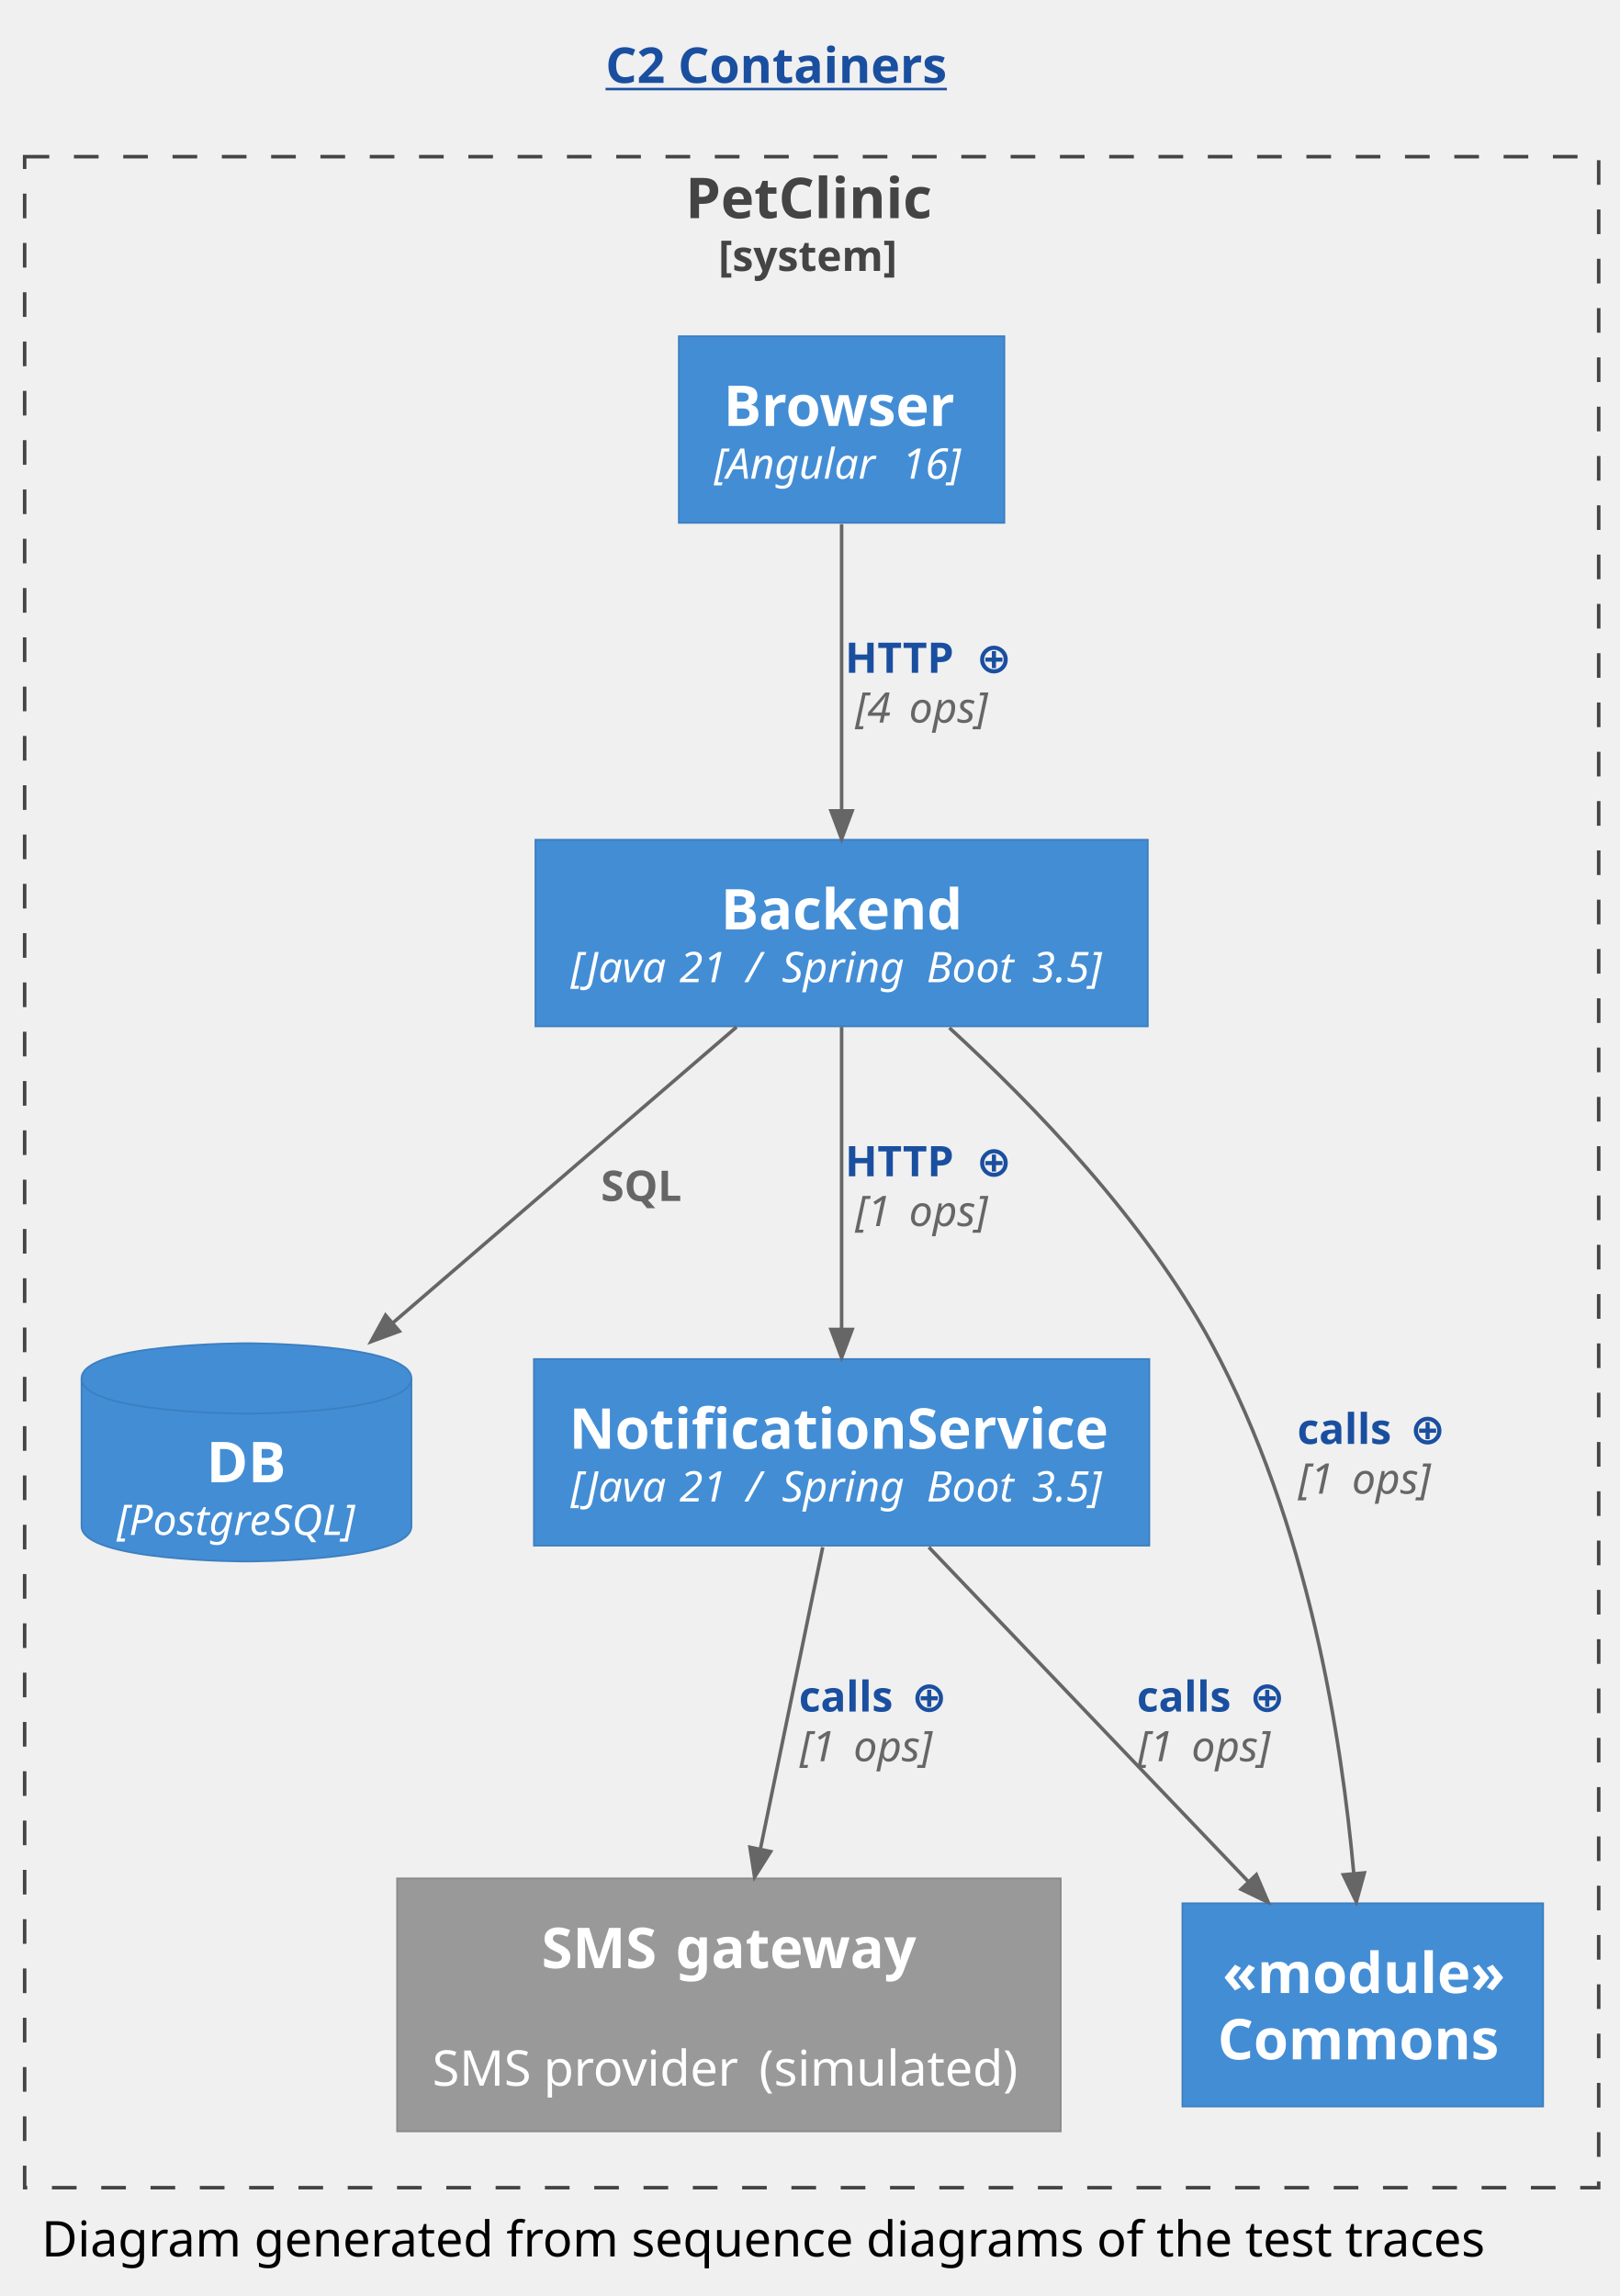
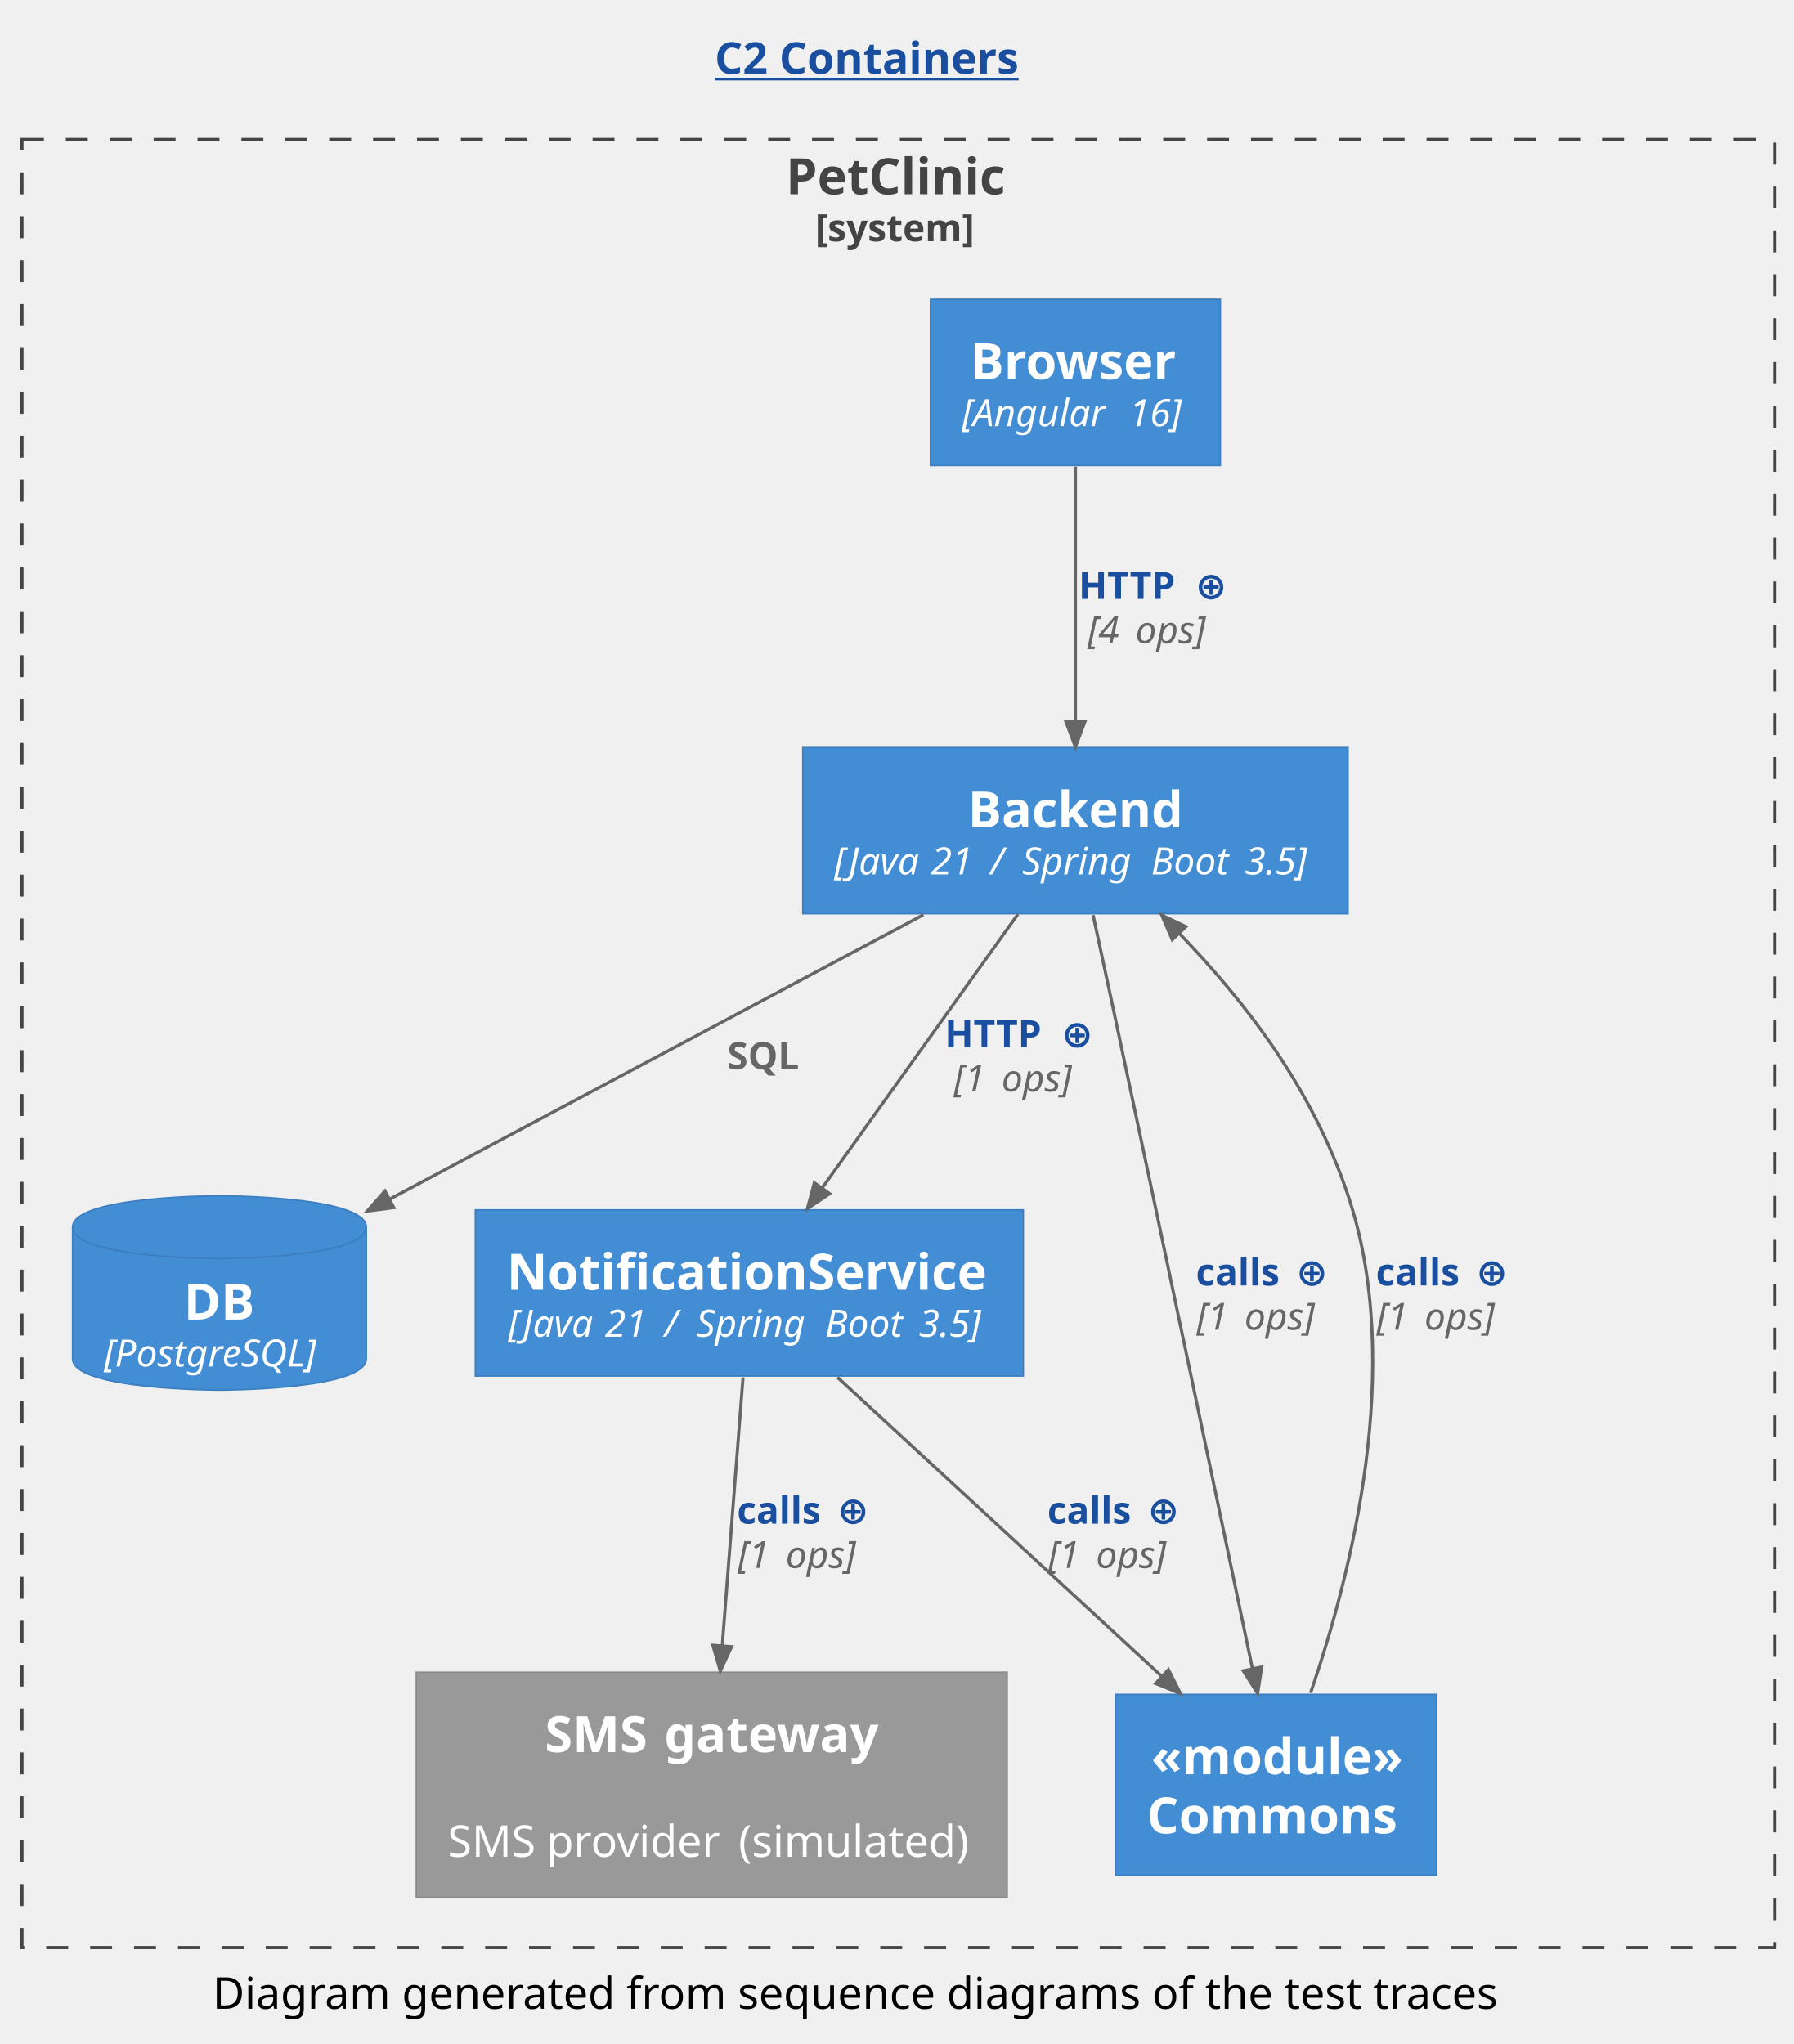
- <svg xmlns="http://www.w3.org/2000/svg" xmlns:xlink="http://www.w3.org/1999/xlink" contentStyleType="text/css" data-diagram-type="DESCRIPTION" height="652px" preserveAspectRatio="none" style="width:460px;height:652px;background:#FFFFFF;" version="1.1" viewBox="0 0 460 652" width="460px" zoomAndPan="magnify">
+ <svg xmlns="http://www.w3.org/2000/svg" xmlns:xlink="http://www.w3.org/1999/xlink" contentStyleType="text/css" data-diagram-type="DESCRIPTION" height="652px" preserveAspectRatio="none" style="width:572px;height:652px;background:#FFFFFF;" version="1.1" viewBox="0 0 572 652" width="572px" zoomAndPan="magnify">
  <defs />
  <g>
    <g class="title" data-source-line="6">
      <a href="https://c4model.com/diagrams/container" target="_blank" rel="noopener noreferrer" title="What is a C2 diagram?" xlink:actuate="onRequest" xlink:href="https://c4model.com/diagrams/container" xlink:show="new" xlink:title="What is a C2 diagram?" xlink:type="simple">
-         <text fill="#1A4FA0" font-family="sans-serif" font-size="14" font-weight="bold" lengthAdjust="spacing" text-decoration="underline" textLength="102.067" x="171.966" y="23.535">C2 Containers</text>
+         <text fill="#1A4FA0" font-family="sans-serif" font-size="14" font-weight="bold" lengthAdjust="spacing" text-decoration="underline" textLength="102.067" x="227.966" y="23.535">C2 Containers</text>
      </a>
    </g>
    <g class="cluster" data-qualified-name="c2_system" data-source-line="1666" id="ent0002">
-       <rect fill="none" height="576.75" style="stroke:#444444;stroke-width:1;stroke-dasharray:7,7;" width="447" x="7" y="44.488" />
-       <text fill="#444444" font-family="sans-serif" font-size="16" font-weight="bold" lengthAdjust="spacing" textLength="71.703" x="194.648" y="61.957">PetClinic</text>
-       <text fill="#444444" font-family="sans-serif" font-size="12" font-weight="bold" lengthAdjust="spacing" textLength="52.992" x="204.004" y="76.934">[system]</text>
+       <rect fill="none" height="576.75" style="stroke:#444444;stroke-width:1;stroke-dasharray:7,7;" width="559" x="7" y="44.488" />
+       <text fill="#444444" font-family="sans-serif" font-size="16" font-weight="bold" lengthAdjust="spacing" textLength="71.703" x="250.648" y="61.957">PetClinic</text>
+       <text fill="#444444" font-family="sans-serif" font-size="12" font-weight="bold" lengthAdjust="spacing" textLength="52.992" x="260.004" y="76.934">[system]</text>
    </g>
    <g class="entity" data-qualified-name="c2_system.Backend" data-source-line="71" id="ent0003">
-       <rect fill="#438DD5" height="52.977" style="stroke:#3C7FC0;stroke-width:0.5;" width="173.885" x="152.06" y="238.468" />
-       <text fill="#FFFFFF" font-family="sans-serif" font-size="16" font-weight="bold" lengthAdjust="spacing" textLength="68.609" x="204.698" y="263.937">Backend</text>
-       <text fill="#FFFFFF" font-family="sans-serif" font-size="12" font-style="italic" lengthAdjust="spacing" textLength="27.1" x="162.06" y="278.914">[Java</text>
-       <text fill="#FFFFFF" font-family="sans-serif" font-size="12" font-style="italic" lengthAdjust="spacing" textLength="3.797" x="189.16" y="278.914"> </text>
-       <text fill="#FFFFFF" font-family="sans-serif" font-size="12" font-style="italic" lengthAdjust="spacing" textLength="15.176" x="192.957" y="278.914">21</text>
-       <text fill="#FFFFFF" font-family="sans-serif" font-size="12" font-style="italic" lengthAdjust="spacing" textLength="3.797" x="208.132" y="278.914"> </text>
-       <text fill="#FFFFFF" font-family="sans-serif" font-size="12" font-style="italic" lengthAdjust="spacing" textLength="6.293" x="211.929" y="278.914">/</text>
-       <text fill="#FFFFFF" font-family="sans-serif" font-size="12" font-style="italic" lengthAdjust="spacing" textLength="3.797" x="218.222" y="278.914"> </text>
-       <text fill="#FFFFFF" font-family="sans-serif" font-size="12" font-style="italic" lengthAdjust="spacing" textLength="37.324" x="222.019" y="278.914">Spring</text>
-       <text fill="#FFFFFF" font-family="sans-serif" font-size="12" font-style="italic" lengthAdjust="spacing" textLength="3.797" x="259.343" y="278.914"> </text>
-       <text fill="#FFFFFF" font-family="sans-serif" font-size="12" font-style="italic" lengthAdjust="spacing" textLength="26.133" x="263.14" y="278.914">Boot</text>
-       <text fill="#FFFFFF" font-family="sans-serif" font-size="12" font-style="italic" lengthAdjust="spacing" textLength="3.797" x="289.273" y="278.914"> </text>
-       <text fill="#FFFFFF" font-family="sans-serif" font-size="12" font-style="italic" lengthAdjust="spacing" textLength="22.875" x="293.07" y="278.914">3.5]</text>
+       <rect fill="#438DD5" height="52.977" style="stroke:#3C7FC0;stroke-width:0.5;" width="173.885" x="256.06" y="238.468" />
+       <text fill="#FFFFFF" font-family="sans-serif" font-size="16" font-weight="bold" lengthAdjust="spacing" textLength="68.609" x="308.698" y="263.937">Backend</text>
+       <text fill="#FFFFFF" font-family="sans-serif" font-size="12" font-style="italic" lengthAdjust="spacing" textLength="27.1" x="266.06" y="278.914">[Java</text>
+       <text fill="#FFFFFF" font-family="sans-serif" font-size="12" font-style="italic" lengthAdjust="spacing" textLength="3.797" x="293.16" y="278.914"> </text>
+       <text fill="#FFFFFF" font-family="sans-serif" font-size="12" font-style="italic" lengthAdjust="spacing" textLength="15.176" x="296.957" y="278.914">21</text>
+       <text fill="#FFFFFF" font-family="sans-serif" font-size="12" font-style="italic" lengthAdjust="spacing" textLength="3.797" x="312.132" y="278.914"> </text>
+       <text fill="#FFFFFF" font-family="sans-serif" font-size="12" font-style="italic" lengthAdjust="spacing" textLength="6.293" x="315.929" y="278.914">/</text>
+       <text fill="#FFFFFF" font-family="sans-serif" font-size="12" font-style="italic" lengthAdjust="spacing" textLength="3.797" x="322.222" y="278.914"> </text>
+       <text fill="#FFFFFF" font-family="sans-serif" font-size="12" font-style="italic" lengthAdjust="spacing" textLength="37.324" x="326.019" y="278.914">Spring</text>
+       <text fill="#FFFFFF" font-family="sans-serif" font-size="12" font-style="italic" lengthAdjust="spacing" textLength="3.797" x="363.343" y="278.914"> </text>
+       <text fill="#FFFFFF" font-family="sans-serif" font-size="12" font-style="italic" lengthAdjust="spacing" textLength="26.133" x="367.14" y="278.914">Boot</text>
+       <text fill="#FFFFFF" font-family="sans-serif" font-size="12" font-style="italic" lengthAdjust="spacing" textLength="3.797" x="393.273" y="278.914"> </text>
+       <text fill="#FFFFFF" font-family="sans-serif" font-size="12" font-style="italic" lengthAdjust="spacing" textLength="22.875" x="397.07" y="278.914">3.5]</text>
    </g>
    <g class="entity" data-qualified-name="c2_system.Browser" data-source-line="71" id="ent0004">
-       <rect fill="#438DD5" height="52.977" style="stroke:#3C7FC0;stroke-width:0.5;" width="92.439" x="192.78" y="95.488" />
-       <text fill="#FFFFFF" font-family="sans-serif" font-size="16" font-weight="bold" lengthAdjust="spacing" textLength="67.07" x="205.465" y="120.957">Browser</text>
-       <text fill="#FFFFFF" font-family="sans-serif" font-size="12" font-style="italic" lengthAdjust="spacing" textLength="49.565" x="202.78" y="135.934">[Angular</text>
-       <text fill="#FFFFFF" font-family="sans-serif" font-size="12" font-style="italic" lengthAdjust="spacing" textLength="3.797" x="252.345" y="135.934"> </text>
-       <text fill="#FFFFFF" font-family="sans-serif" font-size="12" font-style="italic" lengthAdjust="spacing" textLength="19.078" x="256.141" y="135.934">16]</text>
+       <rect fill="#438DD5" height="52.977" style="stroke:#3C7FC0;stroke-width:0.5;" width="92.439" x="296.78" y="95.488" />
+       <text fill="#FFFFFF" font-family="sans-serif" font-size="16" font-weight="bold" lengthAdjust="spacing" textLength="67.07" x="309.465" y="120.957">Browser</text>
+       <text fill="#FFFFFF" font-family="sans-serif" font-size="12" font-style="italic" lengthAdjust="spacing" textLength="49.565" x="306.78" y="135.934">[Angular</text>
+       <text fill="#FFFFFF" font-family="sans-serif" font-size="12" font-style="italic" lengthAdjust="spacing" textLength="3.797" x="356.344" y="135.934"> </text>
+       <text fill="#FFFFFF" font-family="sans-serif" font-size="12" font-style="italic" lengthAdjust="spacing" textLength="19.078" x="360.141" y="135.934">16]</text>
    </g>
    <g class="entity" data-qualified-name="c2_system.DB" data-source-line="75" id="ent0005">
      <path d="M23.16,391.438 C23.16,381.438 69.998,381.438 69.998,381.438 C69.998,381.438 116.836,381.438 116.836,391.438 L116.836,433.415 C116.836,443.415 69.998,443.415 69.998,443.415 C69.998,443.415 23.16,443.415 23.16,433.415 L23.16,391.438" fill="#438DD5" style="stroke:#3C7FC0;stroke-width:0.5;" />
      <path d="M23.16,391.438 C23.16,401.438 69.998,401.438 69.998,401.438 C69.998,401.438 116.836,401.438 116.836,391.438" fill="none" style="stroke:#3C7FC0;stroke-width:0.5;" />
      <text fill="#FFFFFF" font-family="sans-serif" font-size="16" font-weight="bold" lengthAdjust="spacing" textLength="22.766" x="58.615" y="420.907">DB</text>
      <text fill="#FFFFFF" font-family="sans-serif" font-size="12" font-style="italic" lengthAdjust="spacing" textLength="73.676" x="33.16" y="435.884">[PostgreSQL]</text>
    </g>
    <g class="entity" data-qualified-name="c2_system.NotificationService" data-source-line="71" id="ent0006">
      <rect fill="#438DD5" height="52.977" style="stroke:#3C7FC0;stroke-width:0.5;" width="174.75" x="151.63" y="385.938" />
      <text fill="#FFFFFF" font-family="sans-serif" font-size="16" font-weight="bold" lengthAdjust="spacing" textLength="154.75" x="161.63" y="411.407">NotificationService</text>
      <text fill="#FFFFFF" font-family="sans-serif" font-size="12" font-style="italic" lengthAdjust="spacing" textLength="27.1" x="162.063" y="426.384">[Java</text>
      <text fill="#FFFFFF" font-family="sans-serif" font-size="12" font-style="italic" lengthAdjust="spacing" textLength="3.797" x="189.162" y="426.384"> </text>
      <text fill="#FFFFFF" font-family="sans-serif" font-size="12" font-style="italic" lengthAdjust="spacing" textLength="15.176" x="192.959" y="426.384">21</text>
      <text fill="#FFFFFF" font-family="sans-serif" font-size="12" font-style="italic" lengthAdjust="spacing" textLength="3.797" x="208.135" y="426.384"> </text>
      <text fill="#FFFFFF" font-family="sans-serif" font-size="12" font-style="italic" lengthAdjust="spacing" textLength="6.293" x="211.932" y="426.384">/</text>
      <text fill="#FFFFFF" font-family="sans-serif" font-size="12" font-style="italic" lengthAdjust="spacing" textLength="3.797" x="218.225" y="426.384"> </text>
      <text fill="#FFFFFF" font-family="sans-serif" font-size="12" font-style="italic" lengthAdjust="spacing" textLength="37.324" x="222.022" y="426.384">Spring</text>
      <text fill="#FFFFFF" font-family="sans-serif" font-size="12" font-style="italic" lengthAdjust="spacing" textLength="3.797" x="259.346" y="426.384"> </text>
      <text fill="#FFFFFF" font-family="sans-serif" font-size="12" font-style="italic" lengthAdjust="spacing" textLength="26.133" x="263.143" y="426.384">Boot</text>
      <text fill="#FFFFFF" font-family="sans-serif" font-size="12" font-style="italic" lengthAdjust="spacing" textLength="3.797" x="289.276" y="426.384"> </text>
      <text fill="#FFFFFF" font-family="sans-serif" font-size="12" font-style="italic" lengthAdjust="spacing" textLength="22.875" x="293.072" y="426.384">3.5]</text>
    </g>
    <g class="entity" data-qualified-name="c2_system.SMS_gateway" data-source-line="212" id="ent0007">
-       <rect fill="#999999" height="71.82" style="stroke:#8A8A8A;stroke-width:0.5;" width="188.444" x="112.78" y="533.418" />
-       <text fill="#FFFFFF" font-family="sans-serif" font-size="16" font-weight="bold" lengthAdjust="spacing" textLength="32.805" x="153.783" y="558.887">SMS</text>
-       <text fill="#FFFFFF" font-family="sans-serif" font-size="16" font-weight="bold" lengthAdjust="spacing" textLength="5.273" x="186.588" y="558.887"> </text>
-       <text fill="#FFFFFF" font-family="sans-serif" font-size="16" font-weight="bold" lengthAdjust="spacing" textLength="68.359" x="191.862" y="558.887">gateway</text>
-       <text fill="#FFFFFF" font-family="sans-serif" font-size="14" lengthAdjust="spacing" textLength="4.43" x="204.787" y="575.797"> </text>
-       <text fill="#FFFFFF" font-family="sans-serif" font-size="14" lengthAdjust="spacing" textLength="27.139" x="122.78" y="592.285">SMS</text>
-       <text fill="#FFFFFF" font-family="sans-serif" font-size="14" lengthAdjust="spacing" textLength="4.43" x="149.919" y="592.285"> </text>
-       <text fill="#FFFFFF" font-family="sans-serif" font-size="14" lengthAdjust="spacing" textLength="56.773" x="154.348" y="592.285">provider</text>
-       <text fill="#FFFFFF" font-family="sans-serif" font-size="14" lengthAdjust="spacing" textLength="4.43" x="211.121" y="592.285"> </text>
-       <text fill="#FFFFFF" font-family="sans-serif" font-size="14" lengthAdjust="spacing" textLength="75.674" x="215.55" y="592.285">(simulated)</text>
+       <rect fill="#999999" height="71.82" style="stroke:#8A8A8A;stroke-width:0.5;" width="188.444" x="132.78" y="533.418" />
+       <text fill="#FFFFFF" font-family="sans-serif" font-size="16" font-weight="bold" lengthAdjust="spacing" textLength="32.805" x="173.783" y="558.887">SMS</text>
+       <text fill="#FFFFFF" font-family="sans-serif" font-size="16" font-weight="bold" lengthAdjust="spacing" textLength="5.273" x="206.588" y="558.887"> </text>
+       <text fill="#FFFFFF" font-family="sans-serif" font-size="16" font-weight="bold" lengthAdjust="spacing" textLength="68.359" x="211.862" y="558.887">gateway</text>
+       <text fill="#FFFFFF" font-family="sans-serif" font-size="14" lengthAdjust="spacing" textLength="4.43" x="224.787" y="575.797"> </text>
+       <text fill="#FFFFFF" font-family="sans-serif" font-size="14" lengthAdjust="spacing" textLength="27.139" x="142.78" y="592.285">SMS</text>
+       <text fill="#FFFFFF" font-family="sans-serif" font-size="14" lengthAdjust="spacing" textLength="4.43" x="169.919" y="592.285"> </text>
+       <text fill="#FFFFFF" font-family="sans-serif" font-size="14" lengthAdjust="spacing" textLength="56.773" x="174.348" y="592.285">provider</text>
+       <text fill="#FFFFFF" font-family="sans-serif" font-size="14" lengthAdjust="spacing" textLength="4.43" x="231.121" y="592.285"> </text>
+       <text fill="#FFFFFF" font-family="sans-serif" font-size="14" lengthAdjust="spacing" textLength="75.674" x="235.55" y="592.285">(simulated)</text>
    </g>
    <g class="entity" data-qualified-name="c2_system._module__nCommons" data-source-line="71" id="ent0008">
-       <rect fill="#438DD5" height="57.688" style="stroke:#3C7FC0;stroke-width:0.5;" width="102.422" x="335.79" y="540.488" />
-       <text fill="#FFFFFF" font-family="sans-serif" font-size="16" font-weight="bold" lengthAdjust="spacing" textLength="79.641" x="347.181" y="565.957">«module»</text>
-       <text fill="#FFFFFF" font-family="sans-serif" font-size="16" font-weight="bold" lengthAdjust="spacing" textLength="82.422" x="345.79" y="584.801">Commons</text>
+       <rect fill="#438DD5" height="57.688" style="stroke:#3C7FC0;stroke-width:0.5;" width="102.422" x="355.79" y="540.488" />
+       <text fill="#FFFFFF" font-family="sans-serif" font-size="16" font-weight="bold" lengthAdjust="spacing" textLength="79.641" x="367.181" y="565.957">«module»</text>
+       <text fill="#FFFFFF" font-family="sans-serif" font-size="16" font-weight="bold" lengthAdjust="spacing" textLength="82.422" x="365.79" y="584.801">Commons</text>
    </g>
    <g class="link" data-entity-1="ent0003" data-entity-2="ent0005" data-link-type="dependency" data-source-line="1779" id="lnk9">
-       <path d="M209.18,291.628 C180.18,316.588 142.193,349.289 111.443,375.759" fill="none" id="Backend-to-DB" style="stroke:#666666;stroke-width:1;" />
-       <polygon fill="#666666" points="105.38,380.978,113.4,378.033,109.486,373.486,105.38,380.978" style="stroke:#666666;stroke-width:1;" />
-       <text fill="#666666" font-family="sans-serif" font-size="12" font-weight="bold" lengthAdjust="spacing" textLength="23.719" x="170.64" y="341.04">SQL</text>
+       <path d="M294.51,291.798 C244.4,318.488 173.78,356.126 124.19,382.556" fill="none" id="Backend-to-DB" style="stroke:#666666;stroke-width:1;" />
+       <polygon fill="#666666" points="117.13,386.318,125.601,385.203,122.779,379.908,117.13,386.318" style="stroke:#666666;stroke-width:1;" />
+       <text fill="#666666" font-family="sans-serif" font-size="12" font-weight="bold" lengthAdjust="spacing" textLength="23.719" x="231.95" y="341.04">SQL</text>
    </g>
    <g class="link" data-entity-1="ent0003" data-entity-2="ent0006" data-link-type="dependency" data-source-line="1779" id="lnk10">
-       <path d="M239,291.628 C239,318.058 239,351.008 239,377.528" fill="none" id="Backend-to-NotificationService" style="stroke:#666666;stroke-width:1;" />
-       <polygon fill="#666666" points="239,385.528,242,377.528,236,377.528,239,385.528" style="stroke:#666666;stroke-width:1;" />
+       <path d="M324.65,291.628 C305.75,318.058 281.121,352.499 262.171,379.019" fill="none" id="Backend-to-NotificationService" style="stroke:#666666;stroke-width:1;" />
+       <polygon fill="#666666" points="257.52,385.528,264.612,380.763,259.73,377.275,257.52,385.528" style="stroke:#666666;stroke-width:1;" />
      <a href="genseq://c2-279a196c9d" target="_top" title="Click for the calls behind this line" xlink:actuate="onRequest" xlink:href="genseq://c2-279a196c9d" xlink:show="new" xlink:title="Click for the calls behind this line" xlink:type="simple">
-         <text fill="#1A4FA0" font-family="sans-serif" font-size="12" font-weight="bold" lengthAdjust="spacing" textLength="33.281" x="240" y="334.04">HTTP</text>
+         <text fill="#1A4FA0" font-family="sans-serif" font-size="12" font-weight="bold" lengthAdjust="spacing" textLength="33.281" x="301.32" y="334.04">HTTP</text>
      </a>
      <a href="genseq://c2-279a196c9d" target="_top" title="Click for the calls behind this line" xlink:actuate="onRequest" xlink:href="genseq://c2-279a196c9d" xlink:show="new" xlink:title="Click for the calls behind this line" xlink:type="simple">
-         <text fill="#1A4FA0" font-family="sans-serif" font-size="12" font-weight="bold" lengthAdjust="spacing" textLength="3.955" x="273.281" y="334.04"> </text>
+         <text fill="#1A4FA0" font-family="sans-serif" font-size="12" font-weight="bold" lengthAdjust="spacing" textLength="3.955" x="334.601" y="334.04"> </text>
      </a>
      <a href="genseq://c2-279a196c9d" target="_top" title="Click for the calls behind this line" xlink:actuate="onRequest" xlink:href="genseq://c2-279a196c9d" xlink:show="new" xlink:title="Click for the calls behind this line" xlink:type="simple">
-         <text fill="#1A4FA0" font-family="sans-serif" font-size="12" font-weight="bold" lengthAdjust="spacing" textLength="8.684" x="277.236" y="334.04">⊕</text>
+         <text fill="#1A4FA0" font-family="sans-serif" font-size="12" font-weight="bold" lengthAdjust="spacing" textLength="8.684" x="338.556" y="334.04">⊕</text>
      </a>
-       <text fill="#666666" font-family="sans-serif" font-size="12" font-style="italic" lengthAdjust="spacing" textLength="11.49" x="242.845" y="348.173">[1</text>
-       <text fill="#666666" font-family="sans-serif" font-size="12" font-style="italic" lengthAdjust="spacing" textLength="3.797" x="254.335" y="348.173"> </text>
-       <text fill="#666666" font-family="sans-serif" font-size="12" font-style="italic" lengthAdjust="spacing" textLength="24.943" x="258.132" y="348.173">ops]</text>
+       <text fill="#666666" font-family="sans-serif" font-size="12" font-style="italic" lengthAdjust="spacing" textLength="11.49" x="304.165" y="348.173">[1</text>
+       <text fill="#666666" font-family="sans-serif" font-size="12" font-style="italic" lengthAdjust="spacing" textLength="3.797" x="315.655" y="348.173"> </text>
+       <text fill="#666666" font-family="sans-serif" font-size="12" font-style="italic" lengthAdjust="spacing" textLength="24.943" x="319.452" y="348.173">ops]</text>
    </g>
    <g class="link" data-entity-1="ent0003" data-entity-2="ent0008" data-link-type="dependency" data-source-line="1779" id="lnk11">
-       <path d="M269.6,291.868 C293.26,313.518 325.07,346.388 344,381.438 C371.84,432.998 381.008,494.031 384.458,532.121" fill="none" id="Backend-to-_module__nCommons" style="stroke:#666666;stroke-width:1;" />
-       <polygon fill="#666666" points="385.18,540.088,387.446,531.85,381.471,532.391,385.18,540.088" style="stroke:#666666;stroke-width:1;" />
+       <path d="M348.65,291.918 C350.66,301.228 352.94,311.798 355,321.438 C371.92,400.688 389.904,486.497 399.484,532.347" fill="none" id="Backend-to-_module__nCommons" style="stroke:#666666;stroke-width:1;" />
+       <polygon fill="#666666" points="401.12,540.178,402.42,531.734,396.547,532.961,401.12,540.178" style="stroke:#666666;stroke-width:1;" />
      <a href="genseq://c2-103d57f8db" target="_top" title="Click for the calls behind this line" xlink:actuate="onRequest" xlink:href="genseq://c2-103d57f8db" xlink:show="new" xlink:title="Click for the calls behind this line" xlink:type="simple">
-         <text fill="#1A4FA0" font-family="sans-serif" font-size="12" font-weight="bold" lengthAdjust="spacing" textLength="28.031" x="368.41" y="410.03">calls</text>
+         <text fill="#1A4FA0" font-family="sans-serif" font-size="12" font-weight="bold" lengthAdjust="spacing" textLength="28.031" x="381.42" y="410.03">calls</text>
      </a>
      <a href="genseq://c2-103d57f8db" target="_top" title="Click for the calls behind this line" xlink:actuate="onRequest" xlink:href="genseq://c2-103d57f8db" xlink:show="new" xlink:title="Click for the calls behind this line" xlink:type="simple">
-         <text fill="#1A4FA0" font-family="sans-serif" font-size="12" font-weight="bold" lengthAdjust="spacing" textLength="3.955" x="396.441" y="410.03"> </text>
+         <text fill="#1A4FA0" font-family="sans-serif" font-size="12" font-weight="bold" lengthAdjust="spacing" textLength="3.955" x="409.451" y="410.03"> </text>
      </a>
      <a href="genseq://c2-103d57f8db" target="_top" title="Click for the calls behind this line" xlink:actuate="onRequest" xlink:href="genseq://c2-103d57f8db" xlink:show="new" xlink:title="Click for the calls behind this line" xlink:type="simple">
-         <text fill="#1A4FA0" font-family="sans-serif" font-size="12" font-weight="bold" lengthAdjust="spacing" textLength="8.684" x="400.396" y="410.03">⊕</text>
+         <text fill="#1A4FA0" font-family="sans-serif" font-size="12" font-weight="bold" lengthAdjust="spacing" textLength="8.684" x="413.406" y="410.03">⊕</text>
      </a>
-       <text fill="#666666" font-family="sans-serif" font-size="12" font-style="italic" lengthAdjust="spacing" textLength="11.49" x="368.63" y="424.163">[1</text>
-       <text fill="#666666" font-family="sans-serif" font-size="12" font-style="italic" lengthAdjust="spacing" textLength="3.797" x="380.12" y="424.163"> </text>
-       <text fill="#666666" font-family="sans-serif" font-size="12" font-style="italic" lengthAdjust="spacing" textLength="24.943" x="383.917" y="424.163">ops]</text>
+       <text fill="#666666" font-family="sans-serif" font-size="12" font-style="italic" lengthAdjust="spacing" textLength="11.49" x="381.64" y="424.163">[1</text>
+       <text fill="#666666" font-family="sans-serif" font-size="12" font-style="italic" lengthAdjust="spacing" textLength="3.797" x="393.13" y="424.163"> </text>
+       <text fill="#666666" font-family="sans-serif" font-size="12" font-style="italic" lengthAdjust="spacing" textLength="24.943" x="396.927" y="424.163">ops]</text>
+     </g>
+     <g class="link" data-entity-1="ent0008" data-entity-2="ent0003" data-link-type="dependency" data-source-line="1779" id="lnk15">
+       <path d="M418.01,540.008 C430.84,502.718 448.1,435.538 430,381.438 C418.29,346.448 396.895,319.325 376.065,297.664" fill="none" id="_module__nCommons-to-Backend" style="stroke:#666666;stroke-width:1;" />
+       <polygon fill="#666666" points="370.52,291.898,373.903,299.744,378.228,295.585,370.52,291.898" style="stroke:#666666;stroke-width:1;" />
+       <a href="genseq://c2-cd32149db2" target="_top" title="Click for the calls behind this line" xlink:actuate="onRequest" xlink:href="genseq://c2-cd32149db2" xlink:show="new" xlink:title="Click for the calls behind this line" xlink:type="simple">
+         <text fill="#1A4FA0" font-family="sans-serif" font-size="12" font-weight="bold" lengthAdjust="spacing" textLength="28.031" x="438.82" y="410.03">calls</text>
+       </a>
+       <a href="genseq://c2-cd32149db2" target="_top" title="Click for the calls behind this line" xlink:actuate="onRequest" xlink:href="genseq://c2-cd32149db2" xlink:show="new" xlink:title="Click for the calls behind this line" xlink:type="simple">
+         <text fill="#1A4FA0" font-family="sans-serif" font-size="12" font-weight="bold" lengthAdjust="spacing" textLength="3.955" x="466.851" y="410.03"> </text>
+       </a>
+       <a href="genseq://c2-cd32149db2" target="_top" title="Click for the calls behind this line" xlink:actuate="onRequest" xlink:href="genseq://c2-cd32149db2" xlink:show="new" xlink:title="Click for the calls behind this line" xlink:type="simple">
+         <text fill="#1A4FA0" font-family="sans-serif" font-size="12" font-weight="bold" lengthAdjust="spacing" textLength="8.684" x="470.806" y="410.03">⊕</text>
+       </a>
+       <text fill="#666666" font-family="sans-serif" font-size="12" font-style="italic" lengthAdjust="spacing" textLength="11.49" x="439.04" y="424.163">[1</text>
+       <text fill="#666666" font-family="sans-serif" font-size="12" font-style="italic" lengthAdjust="spacing" textLength="3.797" x="450.53" y="424.163"> </text>
+       <text fill="#666666" font-family="sans-serif" font-size="12" font-style="italic" lengthAdjust="spacing" textLength="24.943" x="454.327" y="424.163">ops]</text>
    </g>
    <g class="link" data-entity-1="ent0004" data-entity-2="ent0003" data-link-type="dependency" data-source-line="1779" id="lnk12">
-       <path d="M239,148.838 C239,174.268 239,204.878 239,230.258" fill="none" id="Browser-to-Backend" style="stroke:#666666;stroke-width:1;" />
-       <polygon fill="#666666" points="239,238.258,242,230.258,236,230.258,239,238.258" style="stroke:#666666;stroke-width:1;" />
-       <a href="genseq://c2-43d2943456" target="_top" title="Click for the calls behind this line" xlink:actuate="onRequest" xlink:href="genseq://c2-43d2943456" xlink:show="new" xlink:title="Click for the calls behind this line" xlink:type="simple">
-         <text fill="#1A4FA0" font-family="sans-serif" font-size="12" font-weight="bold" lengthAdjust="spacing" textLength="33.281" x="240" y="191.07">HTTP</text>
+       <path d="M343,148.838 C343,174.268 343,204.878 343,230.258" fill="none" id="Browser-to-Backend" style="stroke:#666666;stroke-width:1;" />
+       <polygon fill="#666666" points="343,238.258,346,230.258,340,230.258,343,238.258" style="stroke:#666666;stroke-width:1;" />
+       <a href="genseq://c2-32de166756" target="_top" title="Click for the calls behind this line" xlink:actuate="onRequest" xlink:href="genseq://c2-32de166756" xlink:show="new" xlink:title="Click for the calls behind this line" xlink:type="simple">
+         <text fill="#1A4FA0" font-family="sans-serif" font-size="12" font-weight="bold" lengthAdjust="spacing" textLength="33.281" x="344" y="191.07">HTTP</text>
      </a>
-       <a href="genseq://c2-43d2943456" target="_top" title="Click for the calls behind this line" xlink:actuate="onRequest" xlink:href="genseq://c2-43d2943456" xlink:show="new" xlink:title="Click for the calls behind this line" xlink:type="simple">
-         <text fill="#1A4FA0" font-family="sans-serif" font-size="12" font-weight="bold" lengthAdjust="spacing" textLength="3.955" x="273.281" y="191.07"> </text>
+       <a href="genseq://c2-32de166756" target="_top" title="Click for the calls behind this line" xlink:actuate="onRequest" xlink:href="genseq://c2-32de166756" xlink:show="new" xlink:title="Click for the calls behind this line" xlink:type="simple">
+         <text fill="#1A4FA0" font-family="sans-serif" font-size="12" font-weight="bold" lengthAdjust="spacing" textLength="3.955" x="377.281" y="191.07"> </text>
      </a>
-       <a href="genseq://c2-43d2943456" target="_top" title="Click for the calls behind this line" xlink:actuate="onRequest" xlink:href="genseq://c2-43d2943456" xlink:show="new" xlink:title="Click for the calls behind this line" xlink:type="simple">
-         <text fill="#1A4FA0" font-family="sans-serif" font-size="12" font-weight="bold" lengthAdjust="spacing" textLength="8.684" x="277.236" y="191.07">⊕</text>
+       <a href="genseq://c2-32de166756" target="_top" title="Click for the calls behind this line" xlink:actuate="onRequest" xlink:href="genseq://c2-32de166756" xlink:show="new" xlink:title="Click for the calls behind this line" xlink:type="simple">
+         <text fill="#1A4FA0" font-family="sans-serif" font-size="12" font-weight="bold" lengthAdjust="spacing" textLength="8.684" x="381.236" y="191.07">⊕</text>
      </a>
-       <text fill="#666666" font-family="sans-serif" font-size="12" font-style="italic" lengthAdjust="spacing" textLength="11.49" x="242.845" y="205.203">[4</text>
-       <text fill="#666666" font-family="sans-serif" font-size="12" font-style="italic" lengthAdjust="spacing" textLength="3.797" x="254.335" y="205.203"> </text>
-       <text fill="#666666" font-family="sans-serif" font-size="12" font-style="italic" lengthAdjust="spacing" textLength="24.943" x="258.132" y="205.203">ops]</text>
+       <text fill="#666666" font-family="sans-serif" font-size="12" font-style="italic" lengthAdjust="spacing" textLength="11.49" x="346.845" y="205.203">[4</text>
+       <text fill="#666666" font-family="sans-serif" font-size="12" font-style="italic" lengthAdjust="spacing" textLength="3.797" x="358.335" y="205.203"> </text>
+       <text fill="#666666" font-family="sans-serif" font-size="12" font-style="italic" lengthAdjust="spacing" textLength="24.943" x="362.132" y="205.203">ops]</text>
    </g>
    <g class="link" data-entity-1="ent0006" data-entity-2="ent0007" data-link-type="dependency" data-source-line="1779" id="lnk13">
-       <path d="M233.64,439.358 C228.34,465.018 221.811,496.664 215.911,525.184" fill="none" id="NotificationService-to-SMS_gateway" style="stroke:#666666;stroke-width:1;" />
-       <polygon fill="#666666" points="214.29,533.018,218.849,525.792,212.973,524.576,214.29,533.018" style="stroke:#666666;stroke-width:1;" />
+       <path d="M236.99,439.358 C235,465.018 232.555,496.522 230.355,525.042" fill="none" id="NotificationService-to-SMS_gateway" style="stroke:#666666;stroke-width:1;" />
+       <polygon fill="#666666" points="229.74,533.018,233.346,525.273,227.364,524.811,229.74,533.018" style="stroke:#666666;stroke-width:1;" />
      <a href="genseq://c2-cb01a30b7a" target="_top" title="Click for the calls behind this line" xlink:actuate="onRequest" xlink:href="genseq://c2-cb01a30b7a" xlink:show="new" xlink:title="Click for the calls behind this line" xlink:type="simple">
-         <text fill="#1A4FA0" font-family="sans-serif" font-size="12" font-weight="bold" lengthAdjust="spacing" textLength="28.031" x="226.87" y="486.02">calls</text>
+         <text fill="#1A4FA0" font-family="sans-serif" font-size="12" font-weight="bold" lengthAdjust="spacing" textLength="28.031" x="235.07" y="486.02">calls</text>
      </a>
      <a href="genseq://c2-cb01a30b7a" target="_top" title="Click for the calls behind this line" xlink:actuate="onRequest" xlink:href="genseq://c2-cb01a30b7a" xlink:show="new" xlink:title="Click for the calls behind this line" xlink:type="simple">
-         <text fill="#1A4FA0" font-family="sans-serif" font-size="12" font-weight="bold" lengthAdjust="spacing" textLength="3.955" x="254.901" y="486.02"> </text>
+         <text fill="#1A4FA0" font-family="sans-serif" font-size="12" font-weight="bold" lengthAdjust="spacing" textLength="3.955" x="263.101" y="486.02"> </text>
      </a>
      <a href="genseq://c2-cb01a30b7a" target="_top" title="Click for the calls behind this line" xlink:actuate="onRequest" xlink:href="genseq://c2-cb01a30b7a" xlink:show="new" xlink:title="Click for the calls behind this line" xlink:type="simple">
-         <text fill="#1A4FA0" font-family="sans-serif" font-size="12" font-weight="bold" lengthAdjust="spacing" textLength="8.684" x="258.856" y="486.02">⊕</text>
+         <text fill="#1A4FA0" font-family="sans-serif" font-size="12" font-weight="bold" lengthAdjust="spacing" textLength="8.684" x="267.056" y="486.02">⊕</text>
      </a>
-       <text fill="#666666" font-family="sans-serif" font-size="12" font-style="italic" lengthAdjust="spacing" textLength="11.49" x="227.09" y="500.153">[1</text>
-       <text fill="#666666" font-family="sans-serif" font-size="12" font-style="italic" lengthAdjust="spacing" textLength="3.797" x="238.58" y="500.153"> </text>
-       <text fill="#666666" font-family="sans-serif" font-size="12" font-style="italic" lengthAdjust="spacing" textLength="24.943" x="242.377" y="500.153">ops]</text>
+       <text fill="#666666" font-family="sans-serif" font-size="12" font-style="italic" lengthAdjust="spacing" textLength="11.49" x="235.29" y="500.153">[1</text>
+       <text fill="#666666" font-family="sans-serif" font-size="12" font-style="italic" lengthAdjust="spacing" textLength="3.797" x="246.78" y="500.153"> </text>
+       <text fill="#666666" font-family="sans-serif" font-size="12" font-style="italic" lengthAdjust="spacing" textLength="24.943" x="250.577" y="500.153">ops]</text>
    </g>
    <g class="link" data-entity-1="ent0006" data-entity-2="ent0008" data-link-type="dependency" data-source-line="1779" id="lnk14">
-       <path d="M263.77,439.358 C290.43,467.258 327.173,505.714 354.613,534.434" fill="none" id="NotificationService-to-_module__nCommons" style="stroke:#666666;stroke-width:1;" />
-       <polygon fill="#666666" points="360.14,540.218,356.783,532.362,352.444,536.506,360.14,540.218" style="stroke:#666666;stroke-width:1;" />
+       <path d="M267.12,439.358 C297.38,467.258 339.478,506.075 370.628,534.795" fill="none" id="NotificationService-to-_module__nCommons" style="stroke:#666666;stroke-width:1;" />
+       <polygon fill="#666666" points="376.51,540.218,372.662,532.59,368.595,537.001,376.51,540.218" style="stroke:#666666;stroke-width:1;" />
      <a href="genseq://c2-e128eb6ba0" target="_top" title="Click for the calls behind this line" xlink:actuate="onRequest" xlink:href="genseq://c2-e128eb6ba0" xlink:show="new" xlink:title="Click for the calls behind this line" xlink:type="simple">
-         <text fill="#1A4FA0" font-family="sans-serif" font-size="12" font-weight="bold" lengthAdjust="spacing" textLength="28.031" x="322.86" y="486.02">calls</text>
+         <text fill="#1A4FA0" font-family="sans-serif" font-size="12" font-weight="bold" lengthAdjust="spacing" textLength="28.031" x="334.06" y="486.02">calls</text>
      </a>
      <a href="genseq://c2-e128eb6ba0" target="_top" title="Click for the calls behind this line" xlink:actuate="onRequest" xlink:href="genseq://c2-e128eb6ba0" xlink:show="new" xlink:title="Click for the calls behind this line" xlink:type="simple">
-         <text fill="#1A4FA0" font-family="sans-serif" font-size="12" font-weight="bold" lengthAdjust="spacing" textLength="3.955" x="350.891" y="486.02"> </text>
+         <text fill="#1A4FA0" font-family="sans-serif" font-size="12" font-weight="bold" lengthAdjust="spacing" textLength="3.955" x="362.091" y="486.02"> </text>
      </a>
      <a href="genseq://c2-e128eb6ba0" target="_top" title="Click for the calls behind this line" xlink:actuate="onRequest" xlink:href="genseq://c2-e128eb6ba0" xlink:show="new" xlink:title="Click for the calls behind this line" xlink:type="simple">
-         <text fill="#1A4FA0" font-family="sans-serif" font-size="12" font-weight="bold" lengthAdjust="spacing" textLength="8.684" x="354.846" y="486.02">⊕</text>
+         <text fill="#1A4FA0" font-family="sans-serif" font-size="12" font-weight="bold" lengthAdjust="spacing" textLength="8.684" x="366.046" y="486.02">⊕</text>
      </a>
-       <text fill="#666666" font-family="sans-serif" font-size="12" font-style="italic" lengthAdjust="spacing" textLength="11.49" x="323.08" y="500.153">[1</text>
-       <text fill="#666666" font-family="sans-serif" font-size="12" font-style="italic" lengthAdjust="spacing" textLength="3.797" x="334.57" y="500.153"> </text>
-       <text fill="#666666" font-family="sans-serif" font-size="12" font-style="italic" lengthAdjust="spacing" textLength="24.943" x="338.367" y="500.153">ops]</text>
+       <text fill="#666666" font-family="sans-serif" font-size="12" font-style="italic" lengthAdjust="spacing" textLength="11.49" x="334.28" y="500.153">[1</text>
+       <text fill="#666666" font-family="sans-serif" font-size="12" font-style="italic" lengthAdjust="spacing" textLength="3.797" x="345.77" y="500.153"> </text>
+       <text fill="#666666" font-family="sans-serif" font-size="12" font-style="italic" lengthAdjust="spacing" textLength="24.943" x="349.567" y="500.153">ops]</text>
    </g>
-     <g class="caption" data-source-line="21">
-       <text fill="#000000" font-family="sans-serif" font-size="14" lengthAdjust="spacing" textLength="422.399" x="11.8" y="640.773">Diagram generated from sequence diagrams of the test traces</text>
+     <g class="caption" data-source-line="22">
+       <text fill="#000000" font-family="sans-serif" font-size="14" lengthAdjust="spacing" textLength="422.399" x="67.8" y="640.773">Diagram generated from sequence diagrams of the test traces</text>
    </g>
  </g>
</svg>
